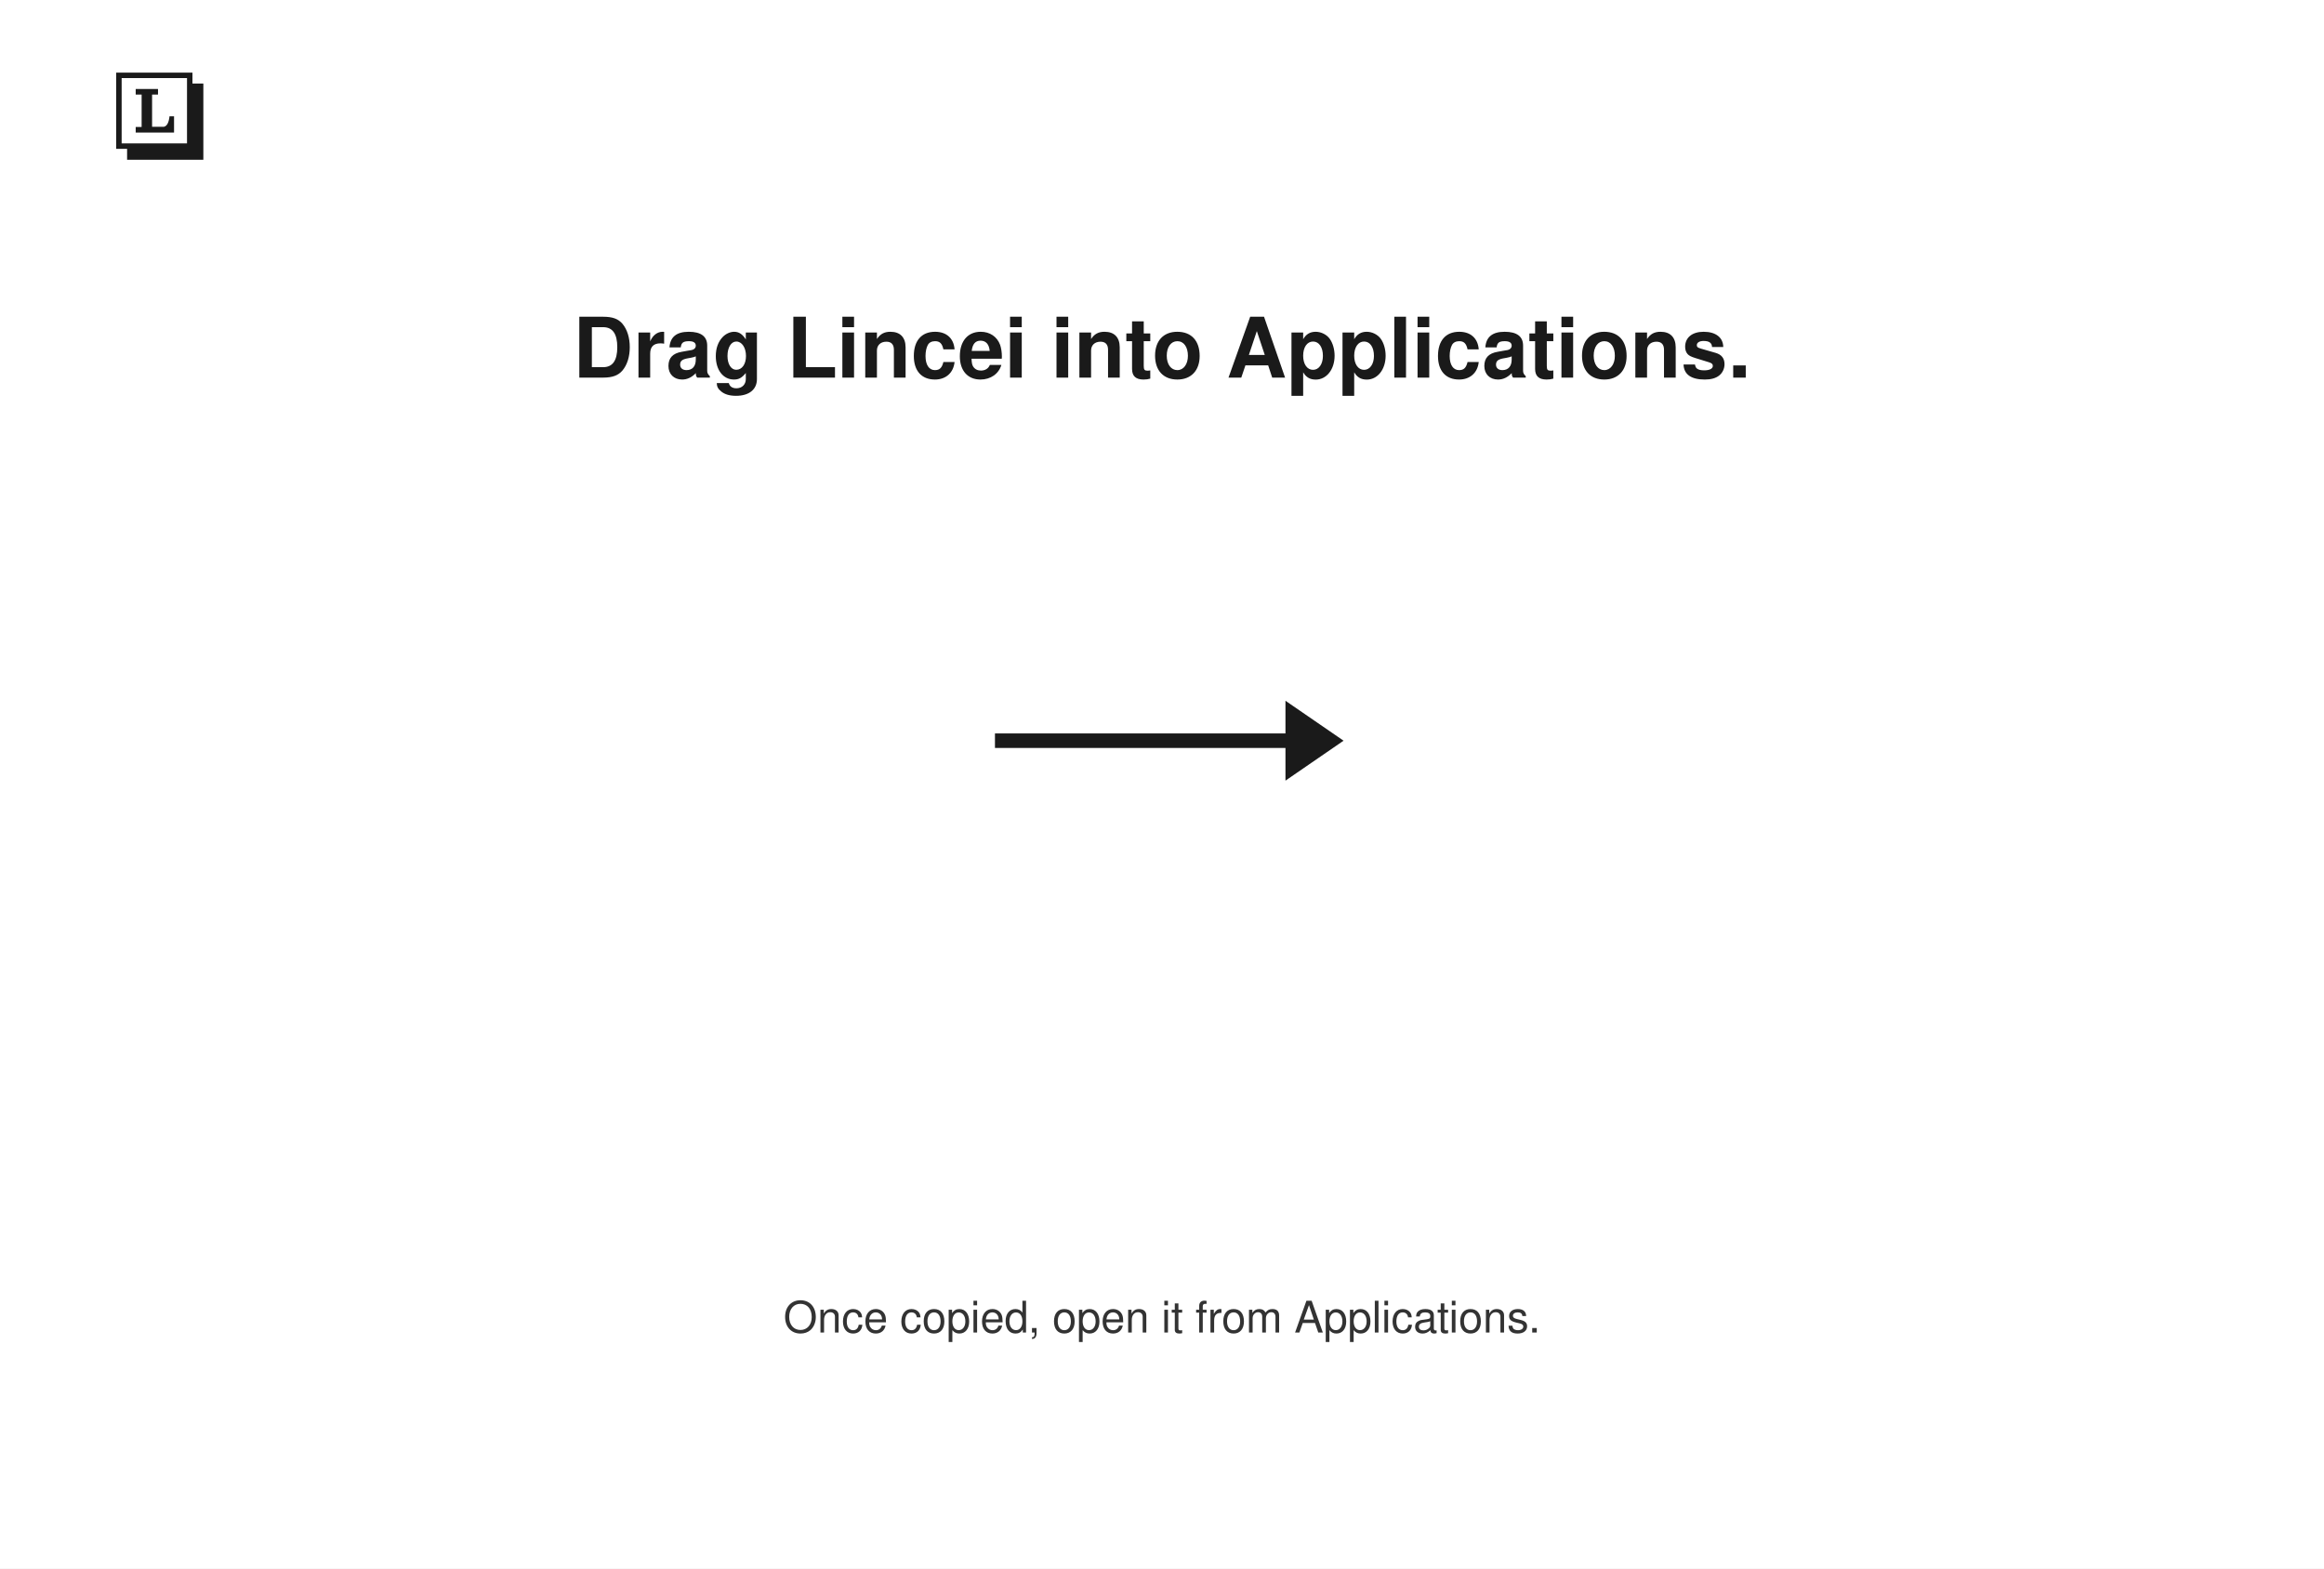
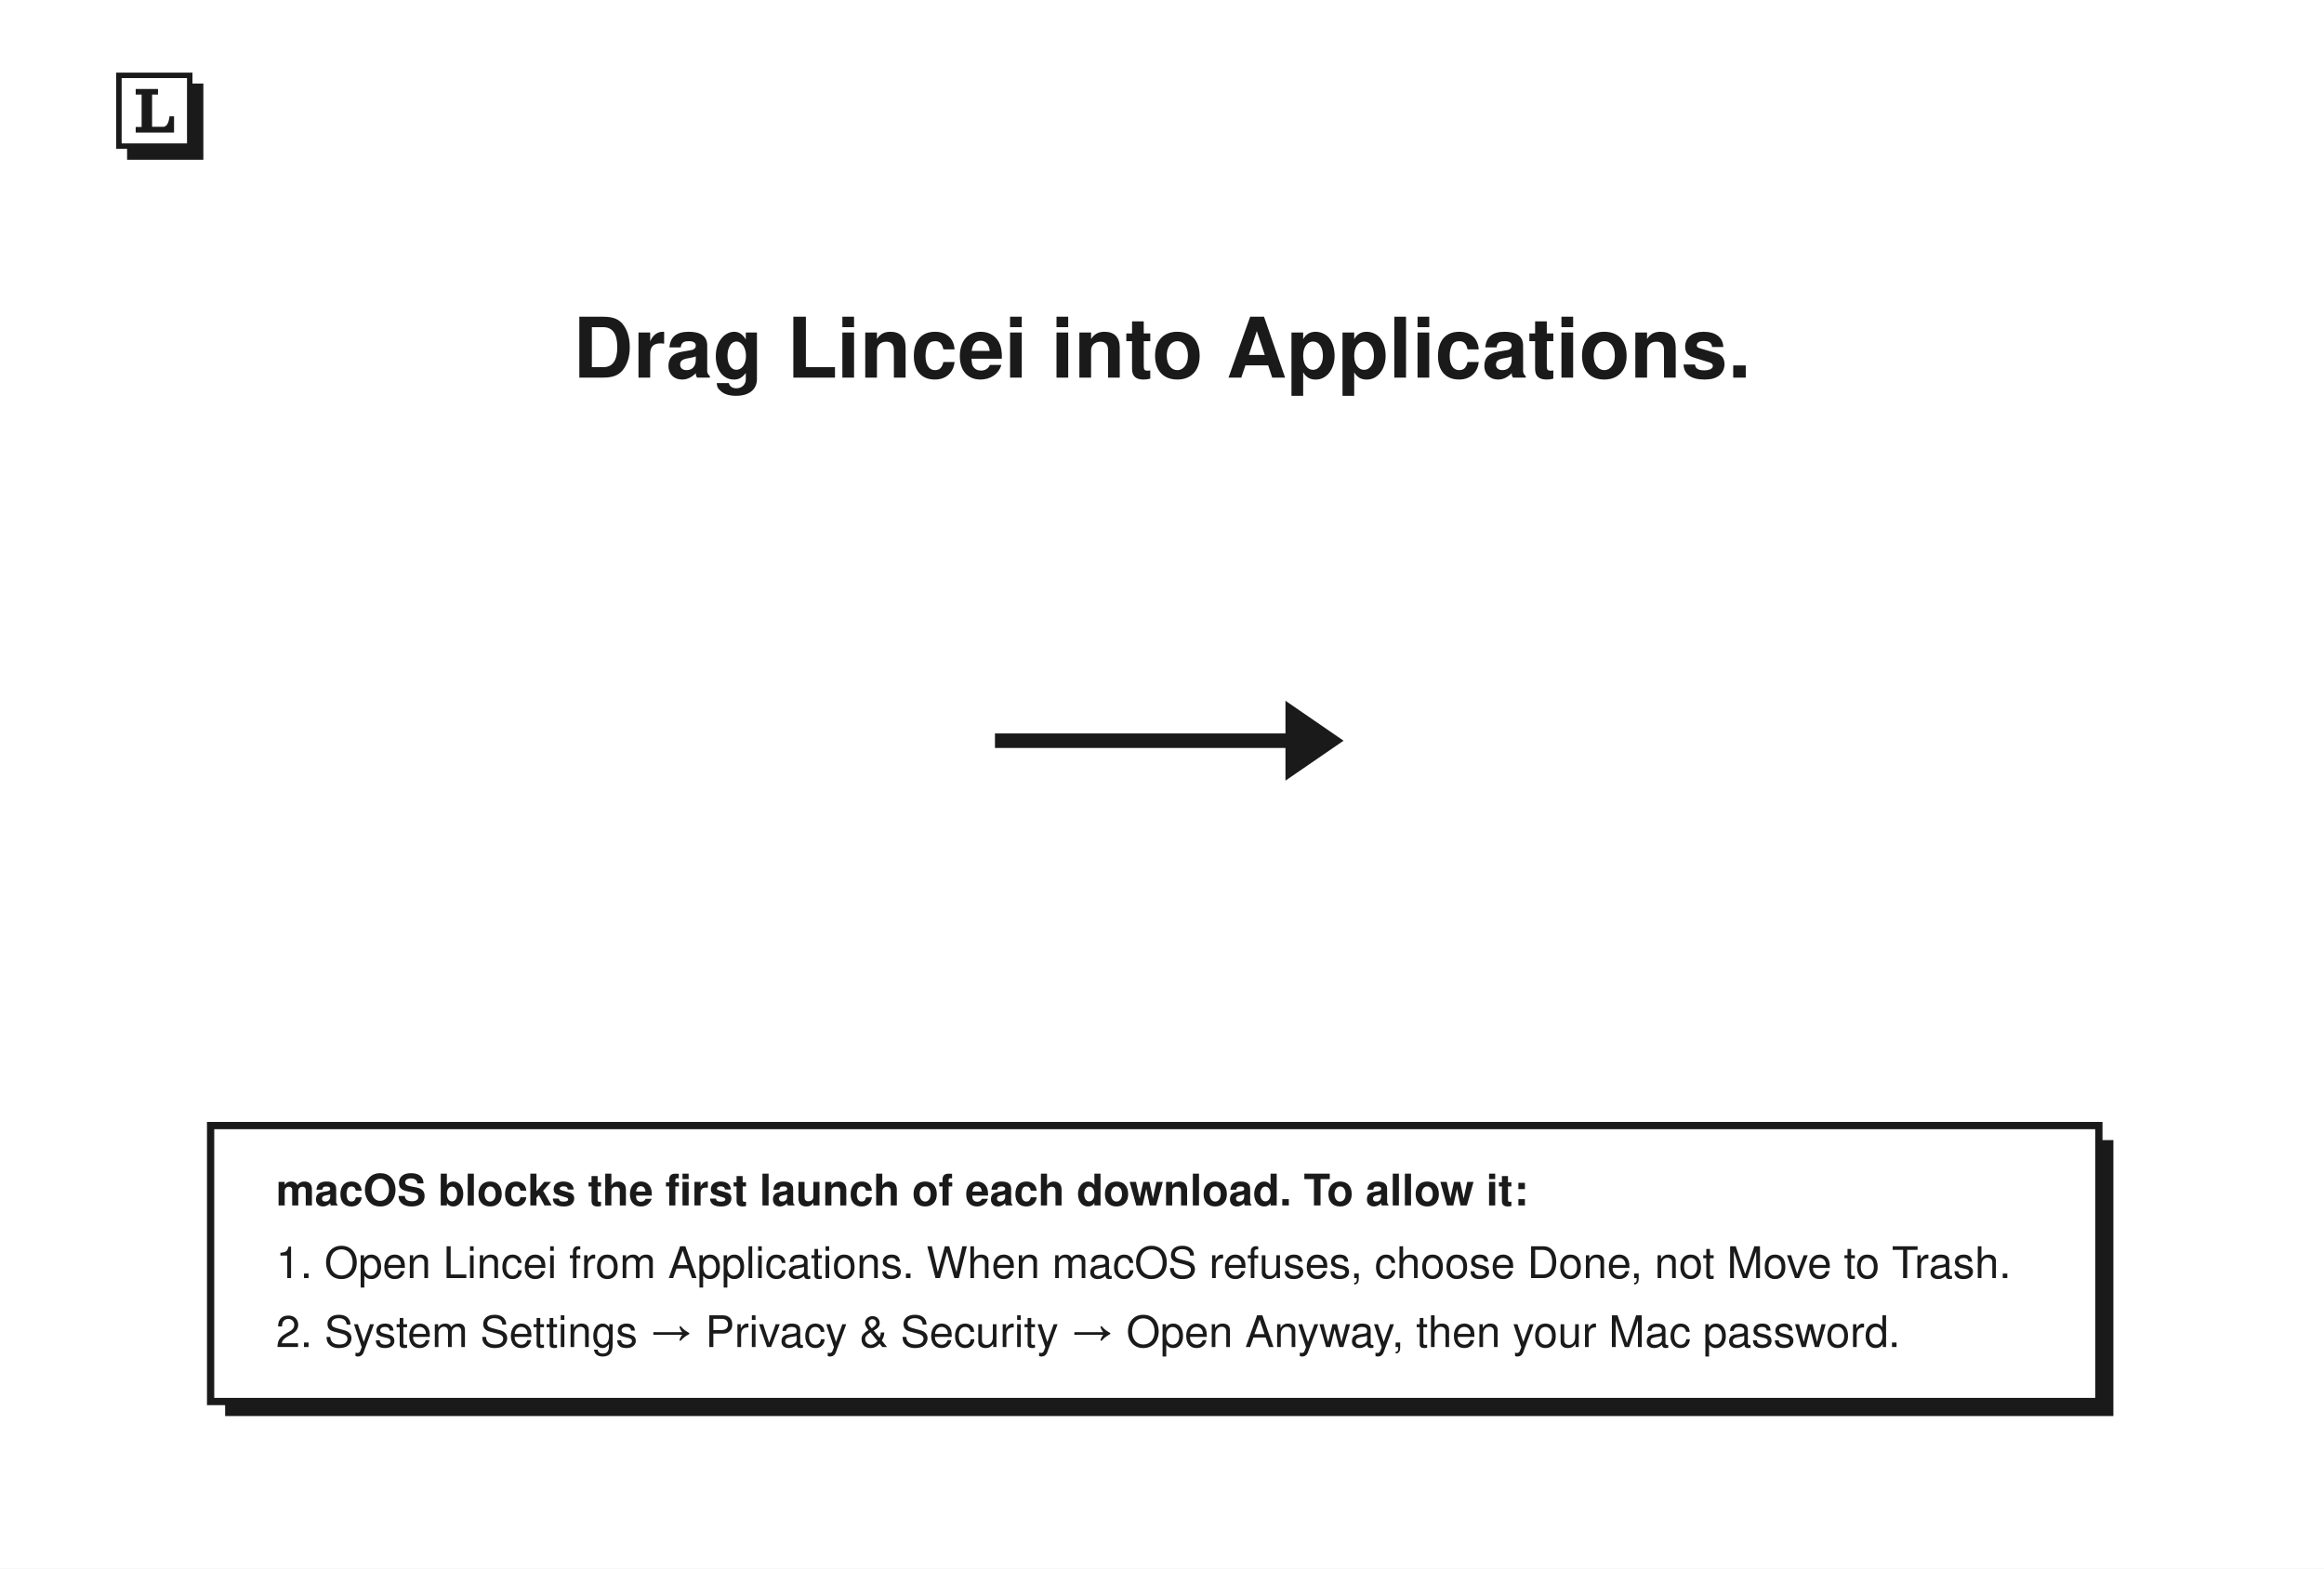
<svg xmlns="http://www.w3.org/2000/svg" width="1280" height="864" viewBox="0 0 640 432">
  <rect width="640" height="432" fill="#FFFFFF" />
  <svg x="32" y="20" width="24" height="24" viewBox="0 0 16 16" fill="#1A1A1A">
    <path fill-rule="evenodd" d="M0 0h14v14H0Zm1 1v12h12V1ZM14 2h2v14H2v-2h12ZM3.58 3v1.024h1.088v5.952H3.58V11h7.04V8.024h-.832q-.192 1.728-1.024 1.92H6.588V4.024h1.088V3Z" />
  </svg>
  <text x="320" y="104" fill="#1A1A1A" font-family="Helvetica" font-size="23" font-weight="700" text-anchor="middle">Drag Lincei into Applications.</text>
  <path d="M274 204H356" stroke="#1A1A1A" stroke-width="4" />
  <path d="M354 193L370 204L354 215Z" fill="#1A1A1A" />
-   <text x="320" y="367" fill="#333333" font-family="Helvetica" font-size="12" font-weight="400" text-anchor="middle">Once copied, open it from Applications.</text>
+   <rect x="62" y="314" width="520" height="76" fill="#1A1A1A" />
+   <rect x="58" y="310" width="520" height="76" fill="#FFFFFF" stroke="#1A1A1A" stroke-width="2" />
+   <text x="76" y="332" fill="#1A1A1A" font-family="Helvetica" font-size="12" font-weight="700">macOS blocks the first launch of each download. To allow it:</text>
+   <text x="76" y="352" fill="#1A1A1A" font-family="Helvetica" font-size="12" font-weight="400">1. Open Lincei from Applications. When macOS refuses, choose Done, not Move to Trash.</text>
+   <text x="76" y="371" fill="#1A1A1A" font-family="Helvetica" font-size="12" font-weight="400">2. System Settings → Privacy &amp; Security → Open Anyway, then your Mac password.</text>
</svg>
